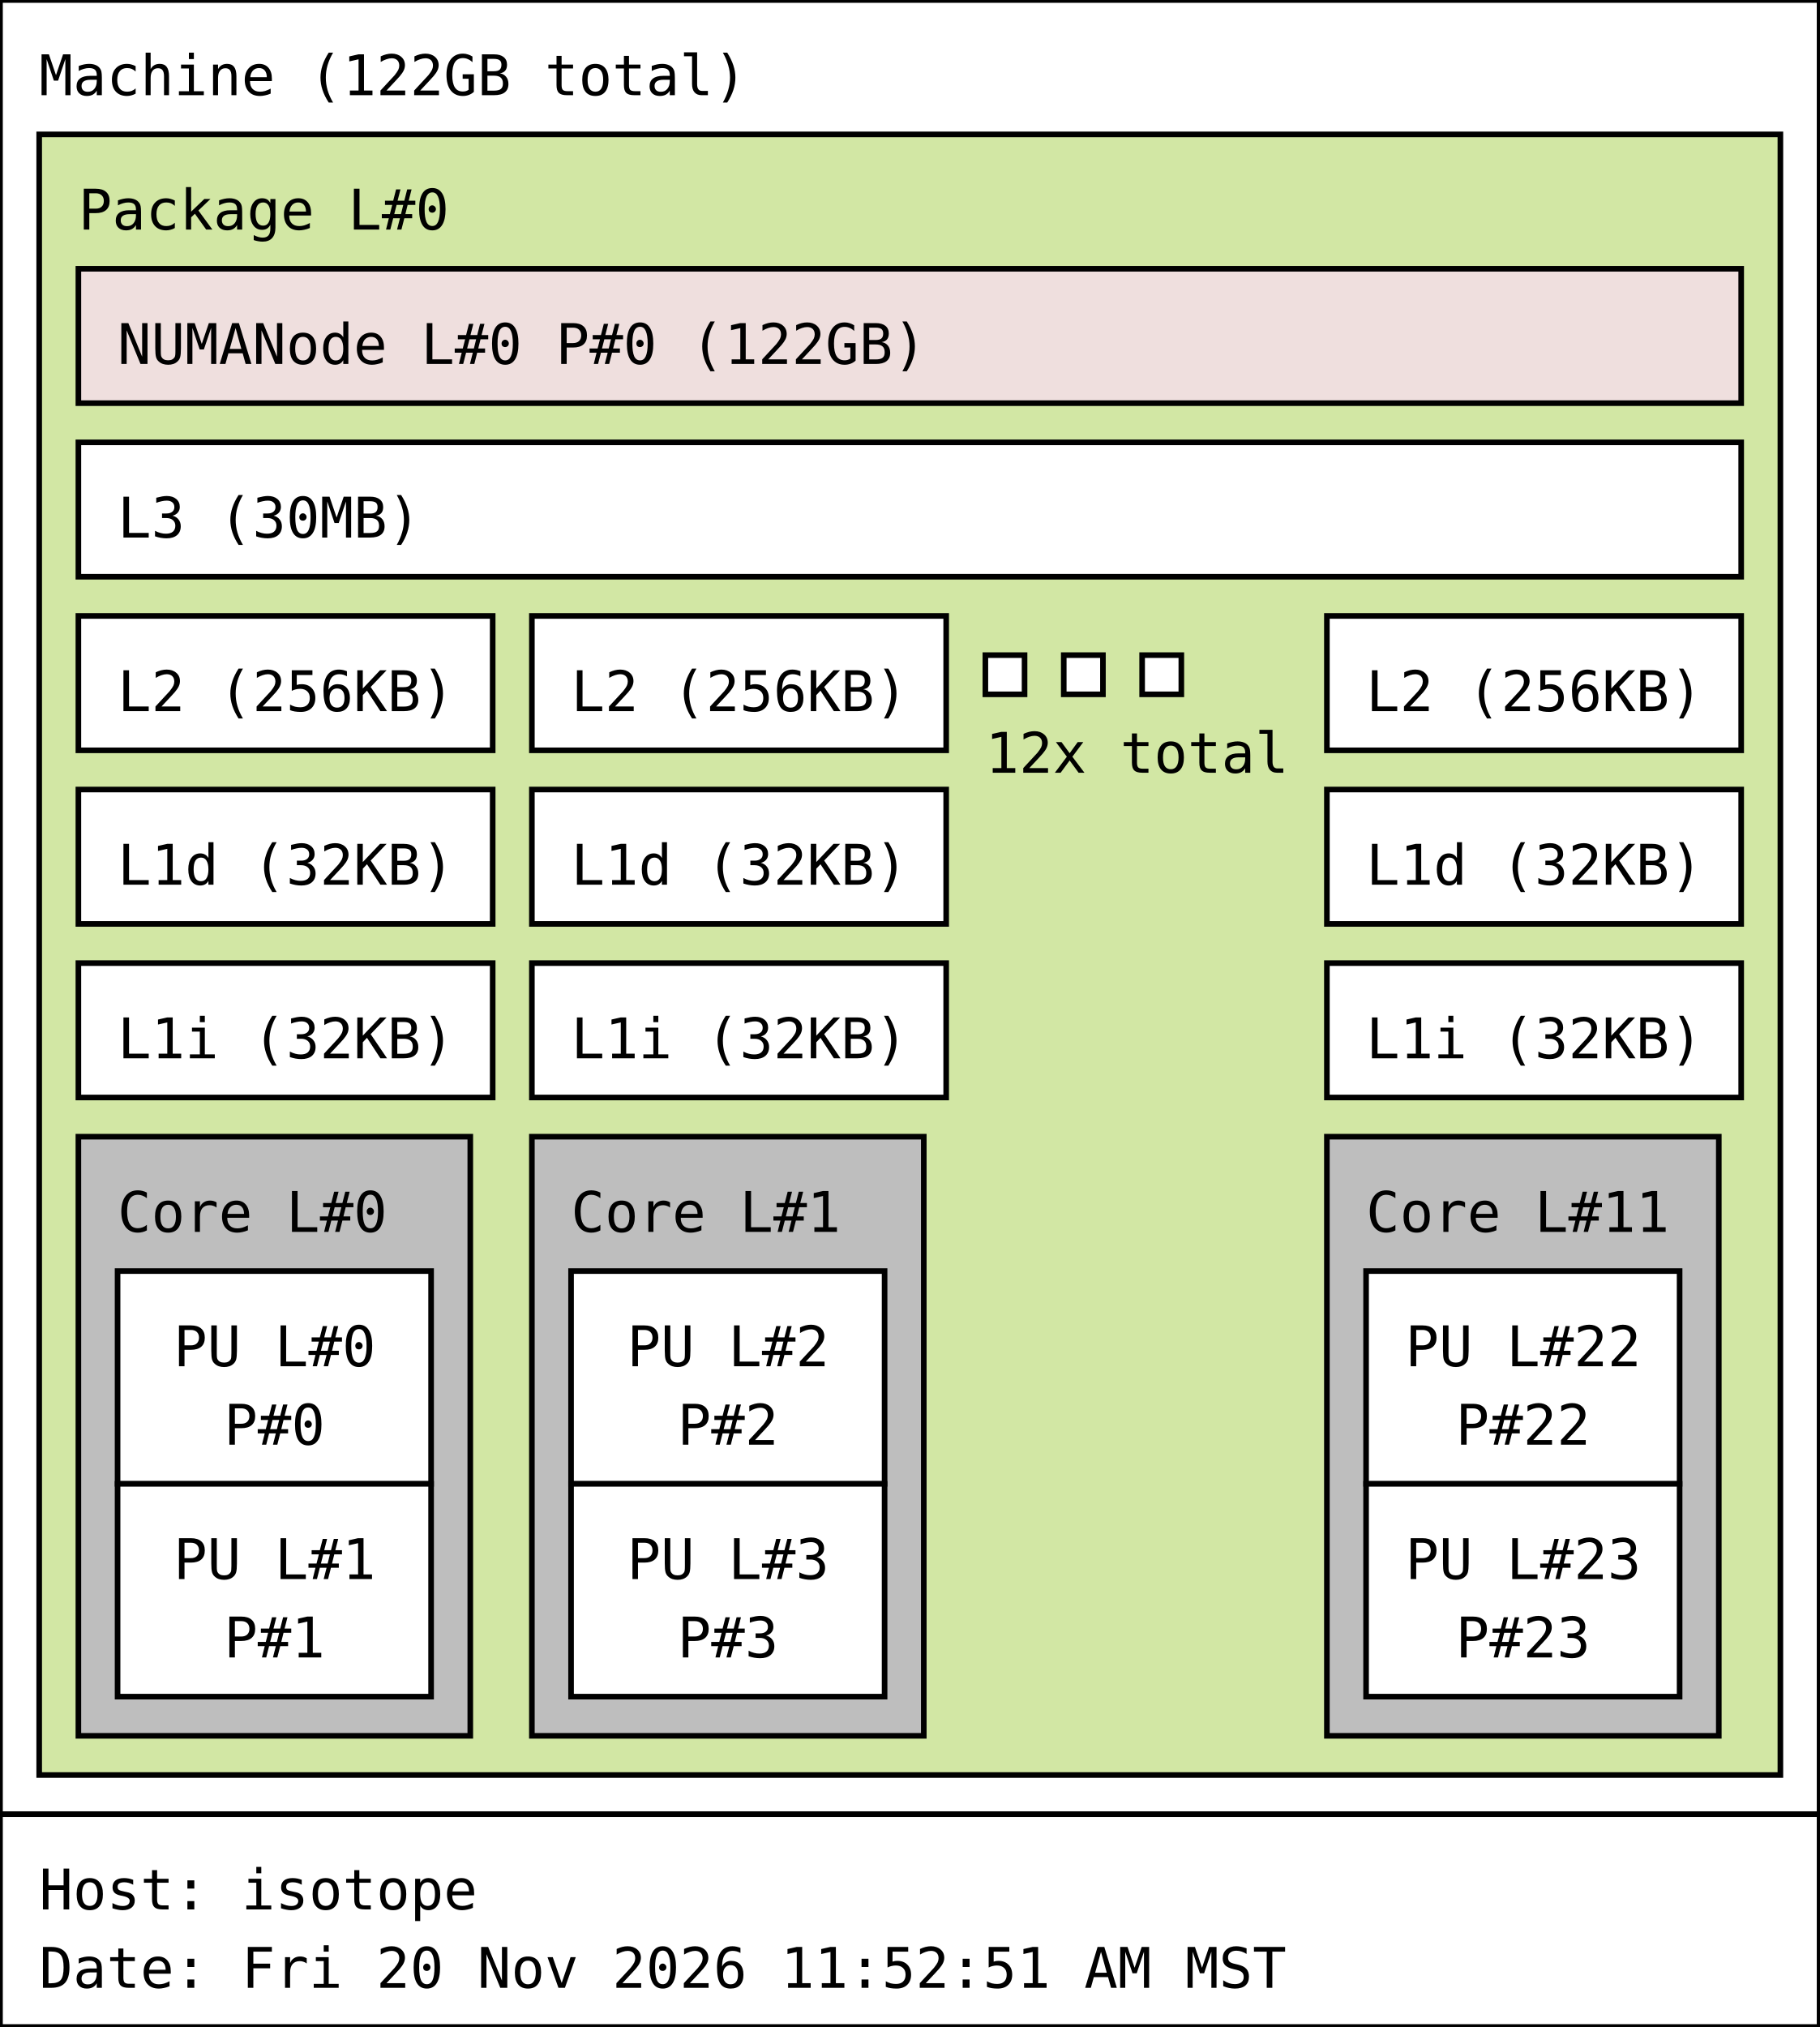
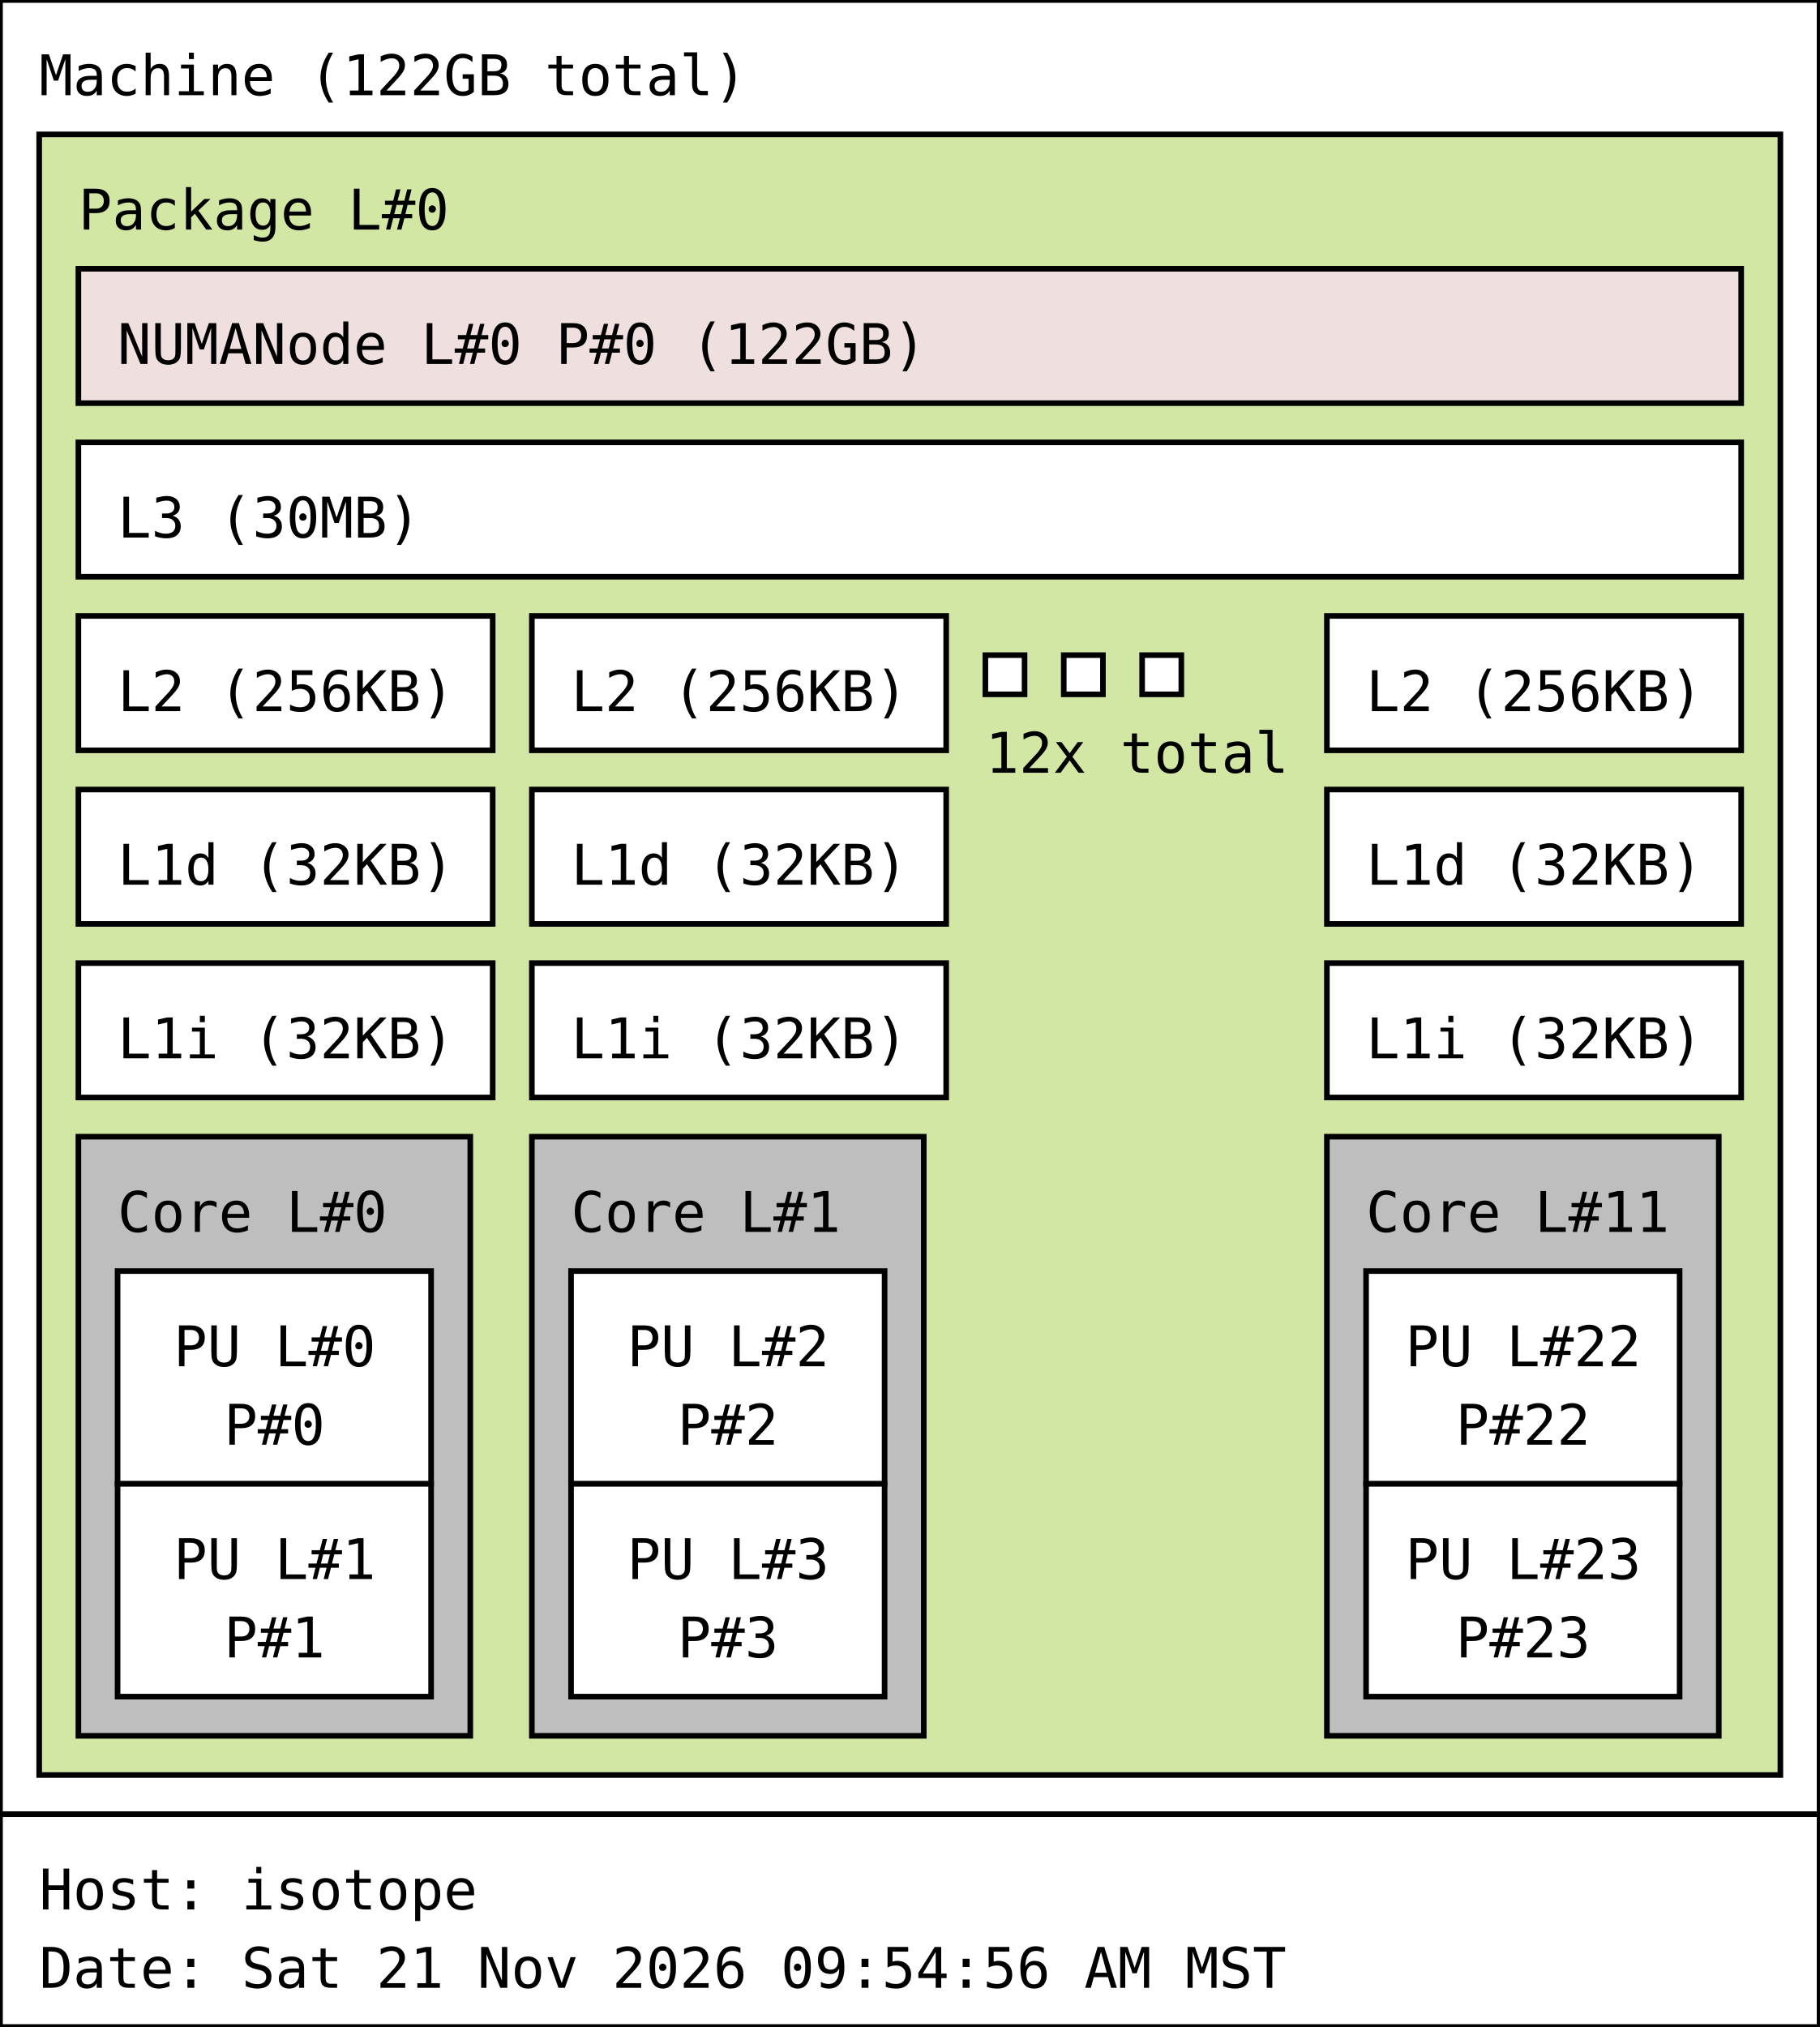
<svg xmlns="http://www.w3.org/2000/svg" width="325px" height="362px" viewBox="0 0 325px 362px" version="1.1">
  <rect id="Machine_0_rect" class="Machine" x="0" y="0" width="325" height="324" fill="rgb(255,255,255)" stroke="rgb(0,0,0)" stroke-width="1" />
  <text id="Machine_0_text" class="Machine" font-family="Monospace" x="7" y="17" fill="rgb(0,0,0)" font-size="10px">Machine (122GB total)</text>
  <rect id="Package_0_rect" class="Package" x="7" y="24" width="311" height="293" fill="rgb(210,231,164)" stroke="rgb(0,0,0)" stroke-width="1" />
  <text id="Package_0_text" class="Package" font-family="Monospace" x="14" y="41" fill="rgb(0,0,0)" font-size="10px">Package L#0</text>
  <rect id="L3_0_rect" class="L3" x="14" y="79" width="297" height="24" fill="rgb(255,255,255)" stroke="rgb(0,0,0)" stroke-width="1" />
  <text id="L3_0_text" class="L3" font-family="Monospace" x="21" y="96" fill="rgb(0,0,0)" font-size="10px">L3 (30MB)</text>
  <rect id="L2_0_rect" class="L2" x="14" y="110" width="74" height="24" fill="rgb(255,255,255)" stroke="rgb(0,0,0)" stroke-width="1" />
  <text id="L2_0_text" class="L2" font-family="Monospace" x="21" y="127" fill="rgb(0,0,0)" font-size="10px">L2 (256KB)</text>
  <rect id="L1d_0_rect" class="L1d" x="14" y="141" width="74" height="24" fill="rgb(255,255,255)" stroke="rgb(0,0,0)" stroke-width="1" />
  <text id="L1d_0_text" class="L1d" font-family="Monospace" x="21" y="158" fill="rgb(0,0,0)" font-size="10px">L1d (32KB)</text>
  <rect id="L1i_0_rect" class="L1i" x="14" y="172" width="74" height="24" fill="rgb(255,255,255)" stroke="rgb(0,0,0)" stroke-width="1" />
  <text id="L1i_0_text" class="L1i" font-family="Monospace" x="21" y="189" fill="rgb(0,0,0)" font-size="10px">L1i (32KB)</text>
  <rect id="Core_0_rect" class="Core" x="14" y="203" width="70" height="107" fill="rgb(190,190,190)" stroke="rgb(0,0,0)" stroke-width="1" />
  <text id="Core_0_text" class="Core" font-family="Monospace" x="21" y="220" fill="rgb(0,0,0)" font-size="10px">Core L#0</text>
  <rect id="PU_0_rect" class="PU" x="21" y="227" width="56" height="38" fill="rgb(255,255,255)" stroke="rgb(0,0,0)" stroke-width="1" />
  <text id="PU_0_text" class="PU" font-family="Monospace" x="31" y="244" fill="rgb(0,0,0)" font-size="10px">PU L#0</text>
  <text id="PU_0_text_1" class="PU" font-family="Monospace" x="40" y="258" fill="rgb(0,0,0)" font-size="10px">P#0</text>
  <rect id="PU_1_rect" class="PU" x="21" y="265" width="56" height="38" fill="rgb(255,255,255)" stroke="rgb(0,0,0)" stroke-width="1" />
  <text id="PU_1_text" class="PU" font-family="Monospace" x="31" y="282" fill="rgb(0,0,0)" font-size="10px">PU L#1</text>
  <text id="PU_1_text_1" class="PU" font-family="Monospace" x="40" y="296" fill="rgb(0,0,0)" font-size="10px">P#1</text>
  <rect id="L2_1_rect" class="L2" x="95" y="110" width="74" height="24" fill="rgb(255,255,255)" stroke="rgb(0,0,0)" stroke-width="1" />
  <text id="L2_1_text" class="L2" font-family="Monospace" x="102" y="127" fill="rgb(0,0,0)" font-size="10px">L2 (256KB)</text>
  <rect id="L1d_1_rect" class="L1d" x="95" y="141" width="74" height="24" fill="rgb(255,255,255)" stroke="rgb(0,0,0)" stroke-width="1" />
  <text id="L1d_1_text" class="L1d" font-family="Monospace" x="102" y="158" fill="rgb(0,0,0)" font-size="10px">L1d (32KB)</text>
  <rect id="L1i_1_rect" class="L1i" x="95" y="172" width="74" height="24" fill="rgb(255,255,255)" stroke="rgb(0,0,0)" stroke-width="1" />
  <text id="L1i_1_text" class="L1i" font-family="Monospace" x="102" y="189" fill="rgb(0,0,0)" font-size="10px">L1i (32KB)</text>
  <rect id="Core_1_rect" class="Core" x="95" y="203" width="70" height="107" fill="rgb(190,190,190)" stroke="rgb(0,0,0)" stroke-width="1" />
  <text id="Core_1_text" class="Core" font-family="Monospace" x="102" y="220" fill="rgb(0,0,0)" font-size="10px">Core L#1</text>
  <rect id="PU_2_rect" class="PU" x="102" y="227" width="56" height="38" fill="rgb(255,255,255)" stroke="rgb(0,0,0)" stroke-width="1" />
  <text id="PU_2_text" class="PU" font-family="Monospace" x="112" y="244" fill="rgb(0,0,0)" font-size="10px">PU L#2</text>
  <text id="PU_2_text_1" class="PU" font-family="Monospace" x="121" y="258" fill="rgb(0,0,0)" font-size="10px">P#2</text>
  <rect id="PU_3_rect" class="PU" x="102" y="265" width="56" height="38" fill="rgb(255,255,255)" stroke="rgb(0,0,0)" stroke-width="1" />
  <text id="PU_3_text" class="PU" font-family="Monospace" x="112" y="282" fill="rgb(0,0,0)" font-size="10px">PU L#3</text>
  <text id="PU_3_text_1" class="PU" font-family="Monospace" x="121" y="296" fill="rgb(0,0,0)" font-size="10px">P#3</text>
  <rect id="L2_2_rect" class="L2" x="176" y="117" width="7" height="7" fill="rgb(255,255,255)" stroke="rgb(0,0,0)" stroke-width="1" />
  <rect id="L2_2_rect" class="L2" x="190" y="117" width="7" height="7" fill="rgb(255,255,255)" stroke="rgb(0,0,0)" stroke-width="1" />
  <rect id="L2_2_rect" class="L2" x="204" y="117" width="7" height="7" fill="rgb(255,255,255)" stroke="rgb(0,0,0)" stroke-width="1" />
  <text id="L2_2_text" class="L2" font-family="Monospace" x="176" y="138" fill="rgb(0,0,0)" font-size="10px">12x total</text>
  <rect id="L2_11_rect" class="L2" x="237" y="110" width="74" height="24" fill="rgb(255,255,255)" stroke="rgb(0,0,0)" stroke-width="1" />
  <text id="L2_11_text" class="L2" font-family="Monospace" x="244" y="127" fill="rgb(0,0,0)" font-size="10px">L2 (256KB)</text>
  <rect id="L1d_11_rect" class="L1d" x="237" y="141" width="74" height="24" fill="rgb(255,255,255)" stroke="rgb(0,0,0)" stroke-width="1" />
  <text id="L1d_11_text" class="L1d" font-family="Monospace" x="244" y="158" fill="rgb(0,0,0)" font-size="10px">L1d (32KB)</text>
  <rect id="L1i_11_rect" class="L1i" x="237" y="172" width="74" height="24" fill="rgb(255,255,255)" stroke="rgb(0,0,0)" stroke-width="1" />
  <text id="L1i_11_text" class="L1i" font-family="Monospace" x="244" y="189" fill="rgb(0,0,0)" font-size="10px">L1i (32KB)</text>
  <rect id="Core_11_rect" class="Core" x="237" y="203" width="70" height="107" fill="rgb(190,190,190)" stroke="rgb(0,0,0)" stroke-width="1" />
  <text id="Core_11_text" class="Core" font-family="Monospace" x="244" y="220" fill="rgb(0,0,0)" font-size="10px">Core L#11</text>
  <rect id="PU_22_rect" class="PU" x="244" y="227" width="56" height="38" fill="rgb(255,255,255)" stroke="rgb(0,0,0)" stroke-width="1" />
  <text id="PU_22_text" class="PU" font-family="Monospace" x="251" y="244" fill="rgb(0,0,0)" font-size="10px">PU L#22</text>
  <text id="PU_22_text_1" class="PU" font-family="Monospace" x="260" y="258" fill="rgb(0,0,0)" font-size="10px">P#22</text>
  <rect id="PU_23_rect" class="PU" x="244" y="265" width="56" height="38" fill="rgb(255,255,255)" stroke="rgb(0,0,0)" stroke-width="1" />
  <text id="PU_23_text" class="PU" font-family="Monospace" x="251" y="282" fill="rgb(0,0,0)" font-size="10px">PU L#23</text>
  <text id="PU_23_text_1" class="PU" font-family="Monospace" x="260" y="296" fill="rgb(0,0,0)" font-size="10px">P#23</text>
  <rect id="NUMANode_0_rect" class="NUMANode" x="14" y="48" width="297" height="24" fill="rgb(239,223,222)" stroke="rgb(0,0,0)" stroke-width="1" />
  <text id="NUMANode_0_text" class="NUMANode" font-family="Monospace" x="21" y="65" fill="rgb(0,0,0)" font-size="10px">NUMANode L#0 P#0 (122GB)</text>
  <rect id="anon_rect" x="0" y="324" width="325" height="38" fill="rgb(255,255,255)" stroke="rgb(0,0,0)" stroke-width="1" />
  <text id="anon_text" font-family="Monospace" x="7" y="341" fill="rgb(0,0,0)" font-size="10px">Host: isotope</text>
-   <text id="anon_text_1" font-family="Monospace" x="7" y="355" fill="rgb(0,0,0)" font-size="10px">Date: Fri 20 Nov 2026 11:52:51 AM MST</text>
+   <text id="anon_text_1" font-family="Monospace" x="7" y="355" fill="rgb(0,0,0)" font-size="10px">Date: Sat 21 Nov 2026 09:54:56 AM MST</text>
</svg>
